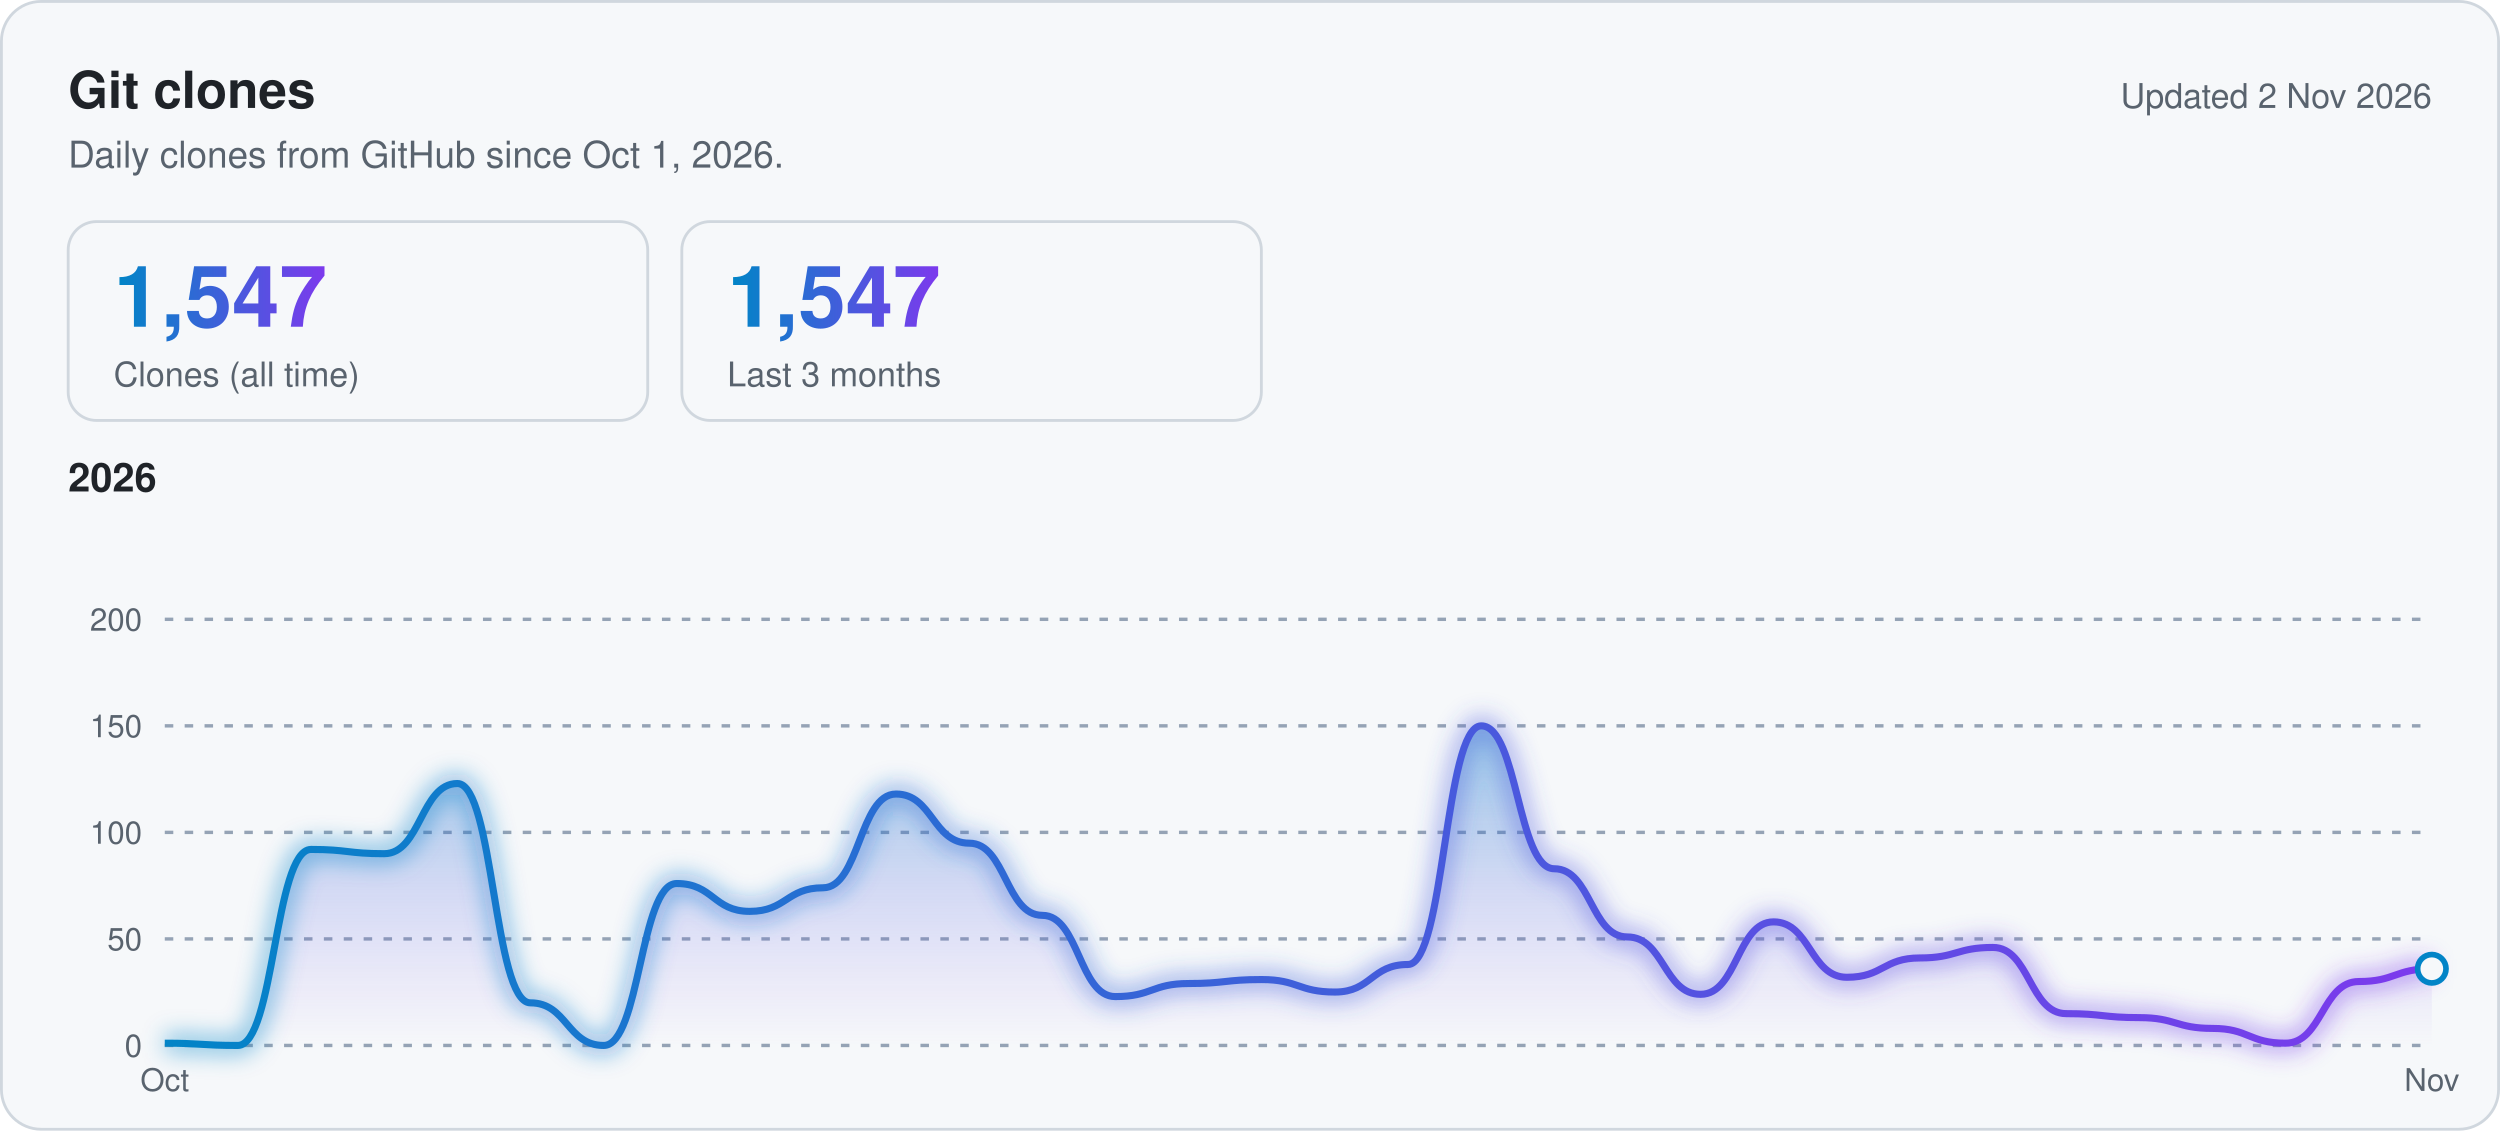
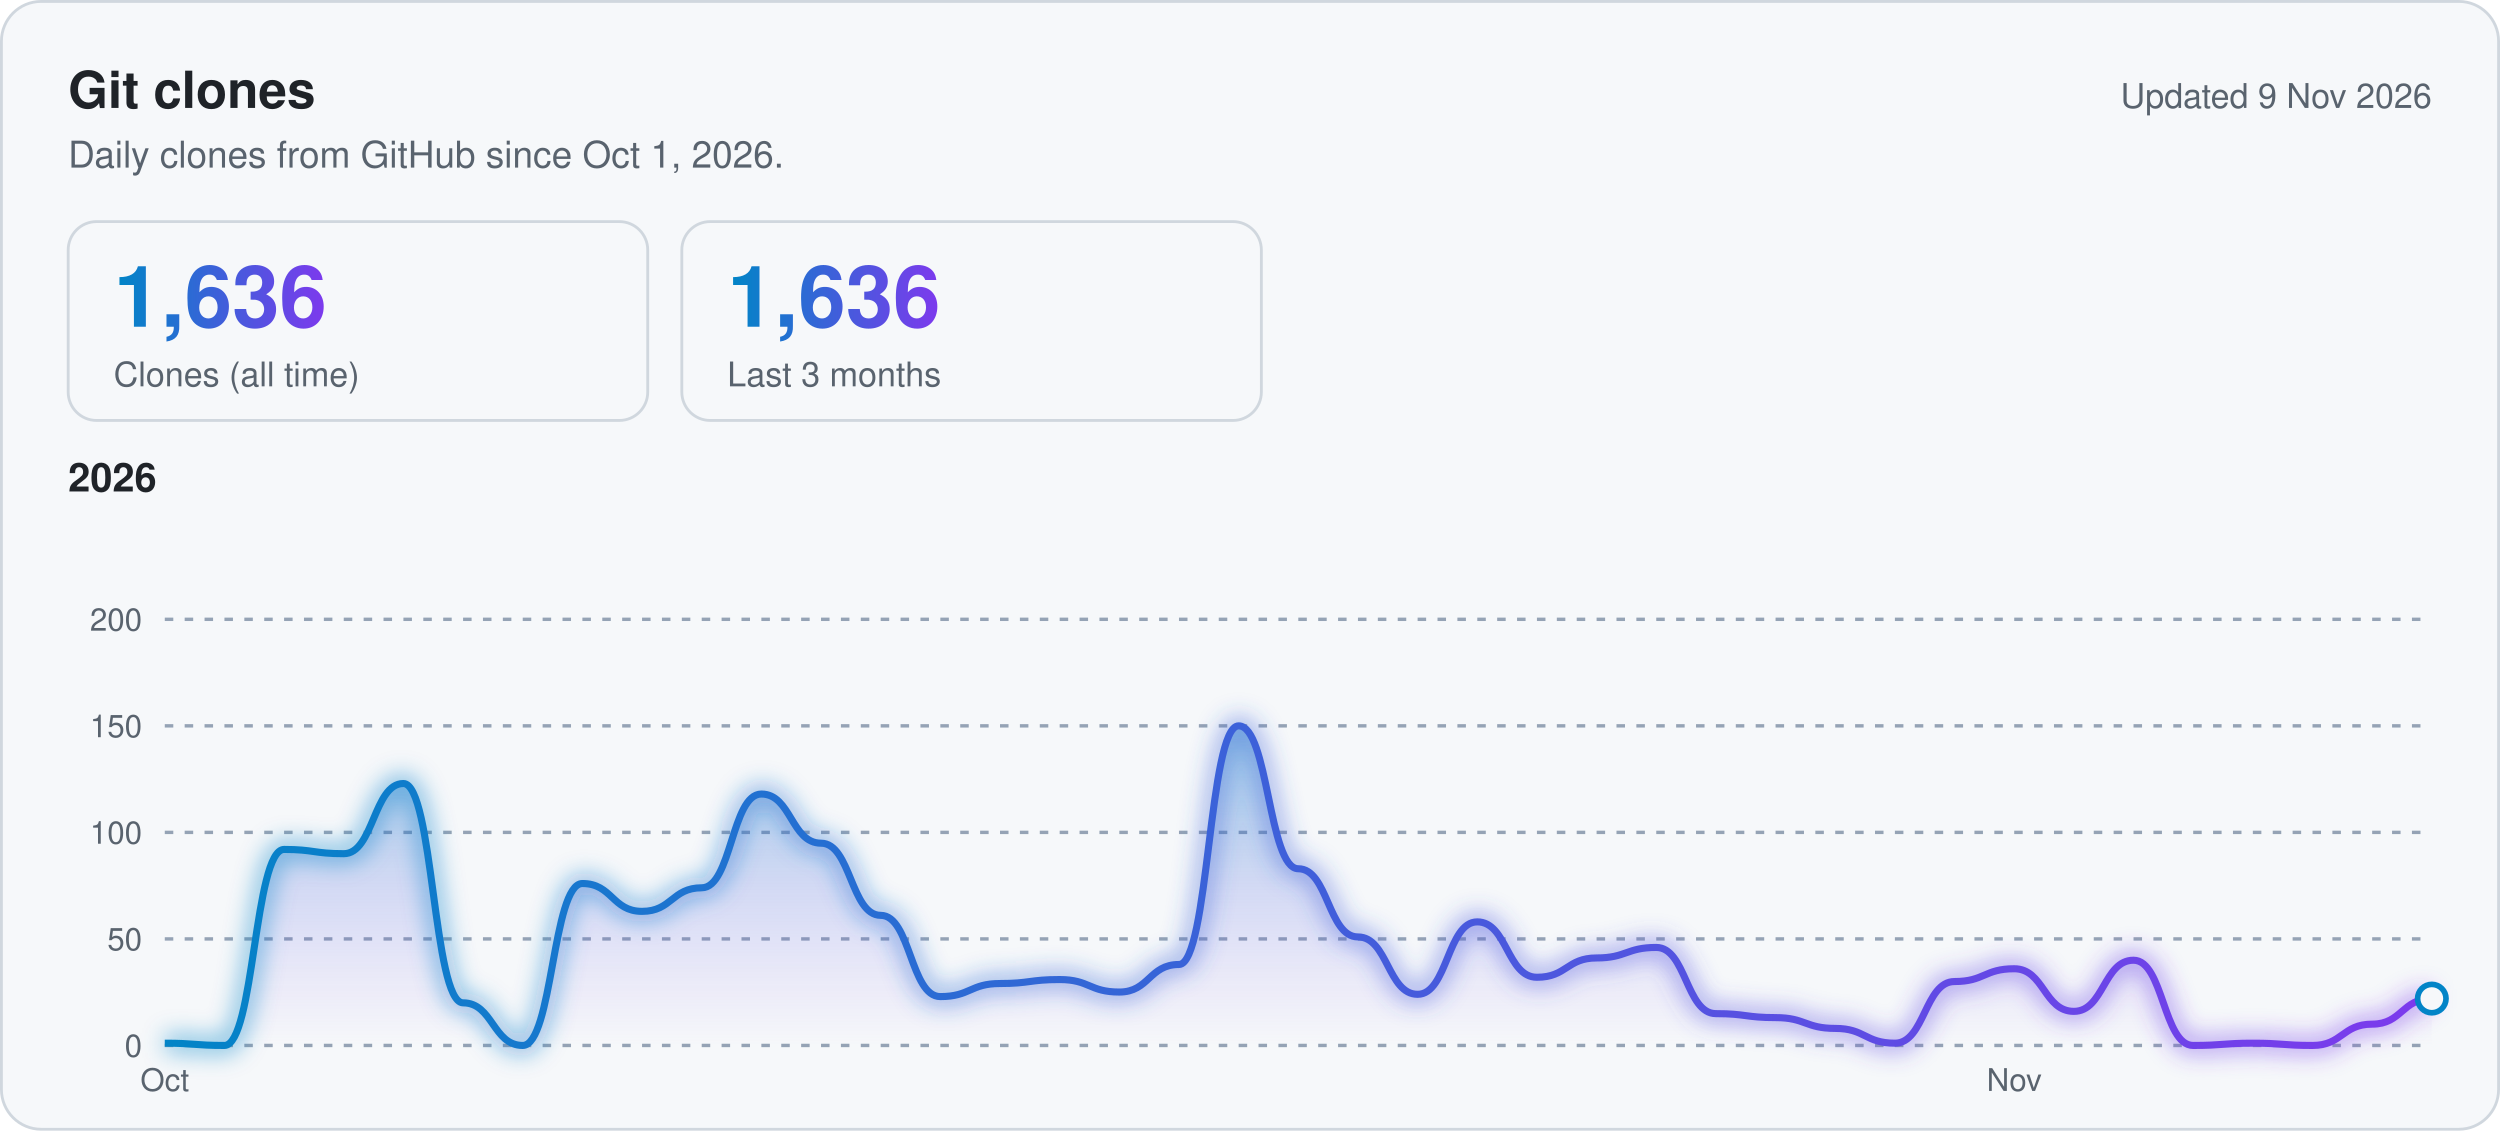
<svg xmlns="http://www.w3.org/2000/svg" viewBox="0 0 880 398" width="880" height="398" role="img" aria-label="Git clones" font-family="'Segoe UI', system-ui, -apple-system, Helvetica, Arial, sans-serif">
  <style>@keyframes draw{from{stroke-dasharray:1;stroke-dashoffset:1}to{stroke-dasharray:1;stroke-dashoffset:0}}@keyframes fade{from{opacity:0}}.ln,.gw{animation:draw 2.2s ease-out .2s backwards}.fd{animation:fade 1.4s ease 1.2s backwards}@media (prefers-reduced-motion:reduce){.lwv{display:none}}@media (prefers-reduced-motion:reduce){*{animation:none!important}}</style>
  <defs>
    <linearGradient id="lg" x1="0" x2="1">
      <stop offset="0" stop-color="#0284c7" />
      <stop offset="1" stop-color="#7c3aed" />
    </linearGradient>
    <linearGradient id="ag" x1="0" x2="0" y1="0" y2="1">
      <stop offset="0" stop-color="#0284c7" stop-opacity=".4" />
      <stop offset="1" stop-color="#7c3aed" stop-opacity="0" />
    </linearGradient>
    <filter id="gw" x="-5%" y="-30%" width="110%" height="160%">
      <feGaussianBlur stdDeviation="4" />
    </filter>
    <linearGradient id="wv0" gradientUnits="userSpaceOnUse" x1="0" y1="0" x2="880" y2="0" gradientTransform="translate(-20,0)">
      <stop offset="0" stop-color="#fff" stop-opacity="0" />
      <stop offset=".04" stop-color="#fff" stop-opacity="0" />
      <stop offset=".08" stop-color="#fff" stop-opacity="1" />
      <stop offset=".086" stop-color="#fff" stop-opacity="0" />
      <stop offset="1" stop-color="#fff" stop-opacity="0" />
      <animateTransform attributeName="gradientTransform" type="translate" values="-20 0;825 0" keyTimes="0;1" dur="8s" begin="2.4s" repeatCount="indefinite" />
    </linearGradient>
  </defs>
  <rect x=".5" y=".5" width="879" height="397" rx="14" fill="#f6f8fa" stroke="#d0d7de" />
  <text x="24" y="38" font-size="18" font-weight="700" fill="#1f2328">Git clones</text>
  <text x="24" y="59" font-size="13" fill="#59636e">Daily clones from GitHub since Oct 1, 2026.</text>
-   <text x="856" y="38" font-size="12" fill="#59636e" text-anchor="end">Updated 2 Nov 2026</text>
+   <text x="856" y="38" font-size="12" fill="#59636e" text-anchor="end">Updated 9 Nov 2026</text>
  <rect x="24" y="78" width="204" height="70" rx="10" fill="none" stroke="#d0d7de" />
-   <text x="40" y="115" font-size="30" font-weight="700" fill="url(#lg)">1,547</text>
+   <text x="40" y="115" font-size="30" font-weight="700" fill="url(#lg)">1,636</text>
  <text x="40" y="136" font-size="12" fill="#59636e">Clones (all time)</text>
  <rect x="240" y="78" width="204" height="70" rx="10" fill="none" stroke="#d0d7de" />
-   <text x="256" y="115" font-size="30" font-weight="700" fill="url(#lg)">1,547</text>
+   <text x="256" y="115" font-size="30" font-weight="700" fill="url(#lg)">1,636</text>
  <text x="256" y="136" font-size="12" fill="#59636e">Last 3 months</text>
  <text x="24" y="173" font-size="14" font-weight="700" fill="#1f2328">2026</text>
  <line x1="58" x2="856" y1="368.0" y2="368.0" stroke="#95a3b5" stroke-width="1.2" stroke-dasharray="3 4" />
  <text x="50" y="372.0" font-size="11" fill="#59636e" text-anchor="end">0</text>
  <line x1="58" x2="856" y1="330.5" y2="330.5" stroke="#95a3b5" stroke-width="1.2" stroke-dasharray="3 4" />
  <text x="50" y="334.5" font-size="11" fill="#59636e" text-anchor="end">50</text>
  <line x1="58" x2="856" y1="293.0" y2="293.0" stroke="#95a3b5" stroke-width="1.2" stroke-dasharray="3 4" />
  <text x="50" y="297.0" font-size="11" fill="#59636e" text-anchor="end">100</text>
  <line x1="58" x2="856" y1="255.5" y2="255.5" stroke="#95a3b5" stroke-width="1.2" stroke-dasharray="3 4" />
  <text x="50" y="259.5" font-size="11" fill="#59636e" text-anchor="end">150</text>
  <line x1="58" x2="856" y1="218.0" y2="218.0" stroke="#95a3b5" stroke-width="1.2" stroke-dasharray="3 4" />
  <text x="50" y="222.0" font-size="11" fill="#59636e" text-anchor="end">200</text>
  <text x="58.0" y="384" font-size="11" fill="#59636e" text-anchor="middle">Oct</text>
-   <text x="856.0" y="384" font-size="11" fill="#59636e" text-anchor="middle">Nov</text>
-   <path class="fd" d="M58.0,367.2C70.9,367.2 70.9,368.0 83.7,368.0C96.6,368.0 96.6,299.0 109.5,299.0C122.4,299.0 122.4,300.5 135.2,300.5C148.1,300.5 148.1,275.8 161.0,275.8C173.8,275.8 173.8,353.0 186.7,353.0C199.6,353.0 199.6,368.0 212.5,368.0C225.3,368.0 225.3,311.0 238.2,311.0C251.1,311.0 251.1,320.8 263.9,320.8C276.8,320.8 276.8,312.5 289.7,312.5C302.5,312.5 302.5,279.5 315.4,279.5C328.3,279.5 328.3,296.8 341.2,296.8C354.0,296.8 354.0,322.2 366.9,322.2C379.8,322.2 379.8,350.8 392.6,350.8C405.5,350.8 405.5,346.2 418.4,346.2C431.3,346.2 431.3,344.8 444.1,344.8C457.0,344.8 457.0,349.2 469.9,349.2C482.7,349.2 482.7,339.5 495.6,339.5C508.5,339.5 508.5,255.5 521.4,255.5C534.2,255.5 534.2,305.8 547.1,305.8C560.0,305.8 560.0,329.8 572.8,329.8C585.7,329.8 585.7,350.0 598.6,350.0C611.5,350.0 611.5,324.5 624.3,324.5C637.2,324.5 637.2,344.0 650.1,344.0C662.9,344.0 662.9,337.2 675.8,337.2C688.7,337.2 688.7,333.5 701.5,333.5C714.4,333.5 714.4,356.8 727.3,356.8C740.2,356.8 740.2,358.2 753.0,358.2C765.9,358.2 765.9,362.0 778.8,362.0C791.6,362.0 791.6,367.2 804.5,367.2C817.4,367.2 817.4,345.5 830.3,345.5C843.1,345.5 843.1,341.0 856.0,341.0L856.0,368.0L58.0,368.0Z" fill="url(#ag)" style="animation-delay:1.20s" />
-   <path class="gw" d="M58.0,367.2C70.9,367.2 70.9,368.0 83.7,368.0C96.6,368.0 96.6,299.0 109.5,299.0C122.4,299.0 122.4,300.5 135.2,300.5C148.1,300.5 148.1,275.8 161.0,275.8C173.8,275.8 173.8,353.0 186.7,353.0C199.6,353.0 199.6,368.0 212.5,368.0C225.3,368.0 225.3,311.0 238.2,311.0C251.1,311.0 251.1,320.8 263.9,320.8C276.8,320.8 276.8,312.5 289.7,312.5C302.5,312.5 302.5,279.5 315.4,279.5C328.3,279.5 328.3,296.8 341.2,296.8C354.0,296.8 354.0,322.2 366.9,322.2C379.8,322.2 379.8,350.8 392.6,350.8C405.5,350.8 405.5,346.2 418.4,346.2C431.3,346.2 431.3,344.8 444.1,344.8C457.0,344.8 457.0,349.2 469.9,349.2C482.7,349.2 482.7,339.5 495.6,339.5C508.5,339.5 508.5,255.5 521.4,255.5C534.2,255.5 534.2,305.8 547.1,305.8C560.0,305.8 560.0,329.8 572.8,329.8C585.7,329.8 585.7,350.0 598.6,350.0C611.5,350.0 611.5,324.5 624.3,324.5C637.2,324.5 637.2,344.0 650.1,344.0C662.9,344.0 662.9,337.2 675.8,337.2C688.7,337.2 688.7,333.5 701.5,333.5C714.4,333.5 714.4,356.8 727.3,356.8C740.2,356.8 740.2,358.2 753.0,358.2C765.9,358.2 765.9,362.0 778.8,362.0C791.6,362.0 791.6,367.2 804.5,367.2C817.4,367.2 817.4,345.5 830.3,345.5C843.1,345.5 843.1,341.0 856.0,341.0" pathLength="1" fill="none" stroke="url(#lg)" stroke-width="7" stroke-opacity=".45" filter="url(#gw)" style="animation-delay:0.20s" />
-   <path class="ln" d="M58.0,367.2C70.9,367.2 70.9,368.0 83.7,368.0C96.6,368.0 96.6,299.0 109.5,299.0C122.4,299.0 122.4,300.5 135.2,300.5C148.1,300.5 148.1,275.8 161.0,275.8C173.8,275.8 173.8,353.0 186.7,353.0C199.6,353.0 199.6,368.0 212.5,368.0C225.3,368.0 225.3,311.0 238.2,311.0C251.1,311.0 251.1,320.8 263.9,320.8C276.8,320.8 276.8,312.5 289.7,312.5C302.5,312.5 302.5,279.5 315.4,279.5C328.3,279.5 328.3,296.8 341.2,296.8C354.0,296.8 354.0,322.2 366.9,322.2C379.8,322.2 379.8,350.8 392.6,350.8C405.5,350.8 405.5,346.2 418.4,346.2C431.3,346.2 431.3,344.8 444.1,344.8C457.0,344.8 457.0,349.2 469.9,349.2C482.7,349.2 482.7,339.5 495.6,339.5C508.5,339.5 508.5,255.5 521.4,255.5C534.2,255.5 534.2,305.8 547.1,305.8C560.0,305.8 560.0,329.8 572.8,329.8C585.7,329.8 585.7,350.0 598.6,350.0C611.5,350.0 611.5,324.5 624.3,324.5C637.2,324.5 637.2,344.0 650.1,344.0C662.9,344.0 662.9,337.2 675.8,337.2C688.7,337.2 688.7,333.5 701.5,333.5C714.4,333.5 714.4,356.8 727.3,356.8C740.2,356.8 740.2,358.2 753.0,358.2C765.9,358.2 765.9,362.0 778.8,362.0C791.6,362.0 791.6,367.2 804.5,367.2C817.4,367.2 817.4,345.5 830.3,345.5C843.1,345.5 843.1,341.0 856.0,341.0" pathLength="1" fill="none" stroke="url(#lg)" stroke-width="2.5" stroke-linejoin="round" style="animation-delay:0.20s" />
-   <path class="lwv" d="M58.0,367.2C70.9,367.2 70.9,368.0 83.7,368.0C96.6,368.0 96.6,299.0 109.5,299.0C122.4,299.0 122.4,300.5 135.2,300.5C148.1,300.5 148.1,275.8 161.0,275.8C173.8,275.8 173.8,353.0 186.7,353.0C199.6,353.0 199.6,368.0 212.5,368.0C225.3,368.0 225.3,311.0 238.2,311.0C251.1,311.0 251.1,320.8 263.9,320.8C276.8,320.8 276.8,312.5 289.7,312.5C302.5,312.5 302.5,279.5 315.4,279.5C328.3,279.5 328.3,296.8 341.2,296.8C354.0,296.8 354.0,322.2 366.9,322.2C379.8,322.2 379.8,350.8 392.6,350.8C405.5,350.8 405.5,346.2 418.4,346.2C431.3,346.2 431.3,344.8 444.1,344.8C457.0,344.8 457.0,349.2 469.9,349.2C482.7,349.2 482.7,339.5 495.6,339.5C508.5,339.5 508.5,255.5 521.4,255.5C534.2,255.5 534.2,305.8 547.1,305.8C560.0,305.8 560.0,329.8 572.8,329.8C585.7,329.8 585.7,350.0 598.6,350.0C611.5,350.0 611.5,324.5 624.3,324.5C637.2,324.5 637.2,344.0 650.1,344.0C662.9,344.0 662.9,337.2 675.8,337.2C688.7,337.2 688.7,333.5 701.5,333.5C714.4,333.5 714.4,356.8 727.3,356.8C740.2,356.8 740.2,358.2 753.0,358.2C765.9,358.2 765.9,362.0 778.8,362.0C791.6,362.0 791.6,367.2 804.5,367.2C817.4,367.2 817.4,345.5 830.3,345.5C843.1,345.5 843.1,341.0 856.0,341.0" fill="none" stroke="url(#wv0)" stroke-width="5.5" stroke-linecap="round" filter="url(#gw)" />
-   <path class="lwv" d="M58.0,367.2C70.9,367.2 70.9,368.0 83.7,368.0C96.6,368.0 96.6,299.0 109.5,299.0C122.4,299.0 122.4,300.5 135.2,300.5C148.1,300.5 148.1,275.8 161.0,275.8C173.8,275.8 173.8,353.0 186.7,353.0C199.6,353.0 199.6,368.0 212.5,368.0C225.3,368.0 225.3,311.0 238.2,311.0C251.1,311.0 251.1,320.8 263.9,320.8C276.8,320.8 276.8,312.5 289.7,312.5C302.5,312.5 302.5,279.5 315.4,279.5C328.3,279.5 328.3,296.8 341.2,296.8C354.0,296.8 354.0,322.2 366.9,322.2C379.8,322.2 379.8,350.8 392.6,350.8C405.5,350.8 405.5,346.2 418.4,346.2C431.3,346.2 431.3,344.8 444.1,344.8C457.0,344.8 457.0,349.2 469.9,349.2C482.7,349.2 482.7,339.5 495.6,339.5C508.5,339.5 508.5,255.5 521.4,255.5C534.2,255.5 534.2,305.8 547.1,305.8C560.0,305.8 560.0,329.8 572.8,329.8C585.7,329.8 585.7,350.0 598.6,350.0C611.5,350.0 611.5,324.5 624.3,324.5C637.2,324.5 637.2,344.0 650.1,344.0C662.9,344.0 662.9,337.2 675.8,337.2C688.7,337.2 688.7,333.5 701.5,333.5C714.4,333.5 714.4,356.8 727.3,356.8C740.2,356.8 740.2,358.2 753.0,358.2C765.9,358.2 765.9,362.0 778.8,362.0C791.6,362.0 791.6,367.2 804.5,367.2C817.4,367.2 817.4,345.5 830.3,345.5C843.1,345.5 843.1,341.0 856.0,341.0" fill="none" stroke="url(#wv0)" stroke-width="2" stroke-linecap="round" />
-   <circle class="fd" cx="856.0" cy="341.0" r="5" fill="#f6f8fa" stroke="#0284c7" stroke-width="2" style="animation-delay:1.20s" />
+   <text x="709.0" y="384" font-size="11" fill="#59636e" text-anchor="middle">Nov</text>
+   <path class="fd" d="M58.0,367.2C68.5,367.2 68.5,368.0 79.0,368.0C89.5,368.0 89.5,299.0 100.0,299.0C110.5,299.0 110.5,300.5 121.0,300.5C131.5,300.5 131.5,275.8 142.0,275.8C152.5,275.8 152.5,353.0 163.0,353.0C173.5,353.0 173.5,368.0 184.0,368.0C194.5,368.0 194.5,311.0 205.0,311.0C215.5,311.0 215.5,320.8 226.0,320.8C236.5,320.8 236.5,312.5 247.0,312.5C257.5,312.5 257.5,279.5 268.0,279.5C278.5,279.5 278.5,296.8 289.0,296.8C299.5,296.8 299.5,322.2 310.0,322.2C320.5,322.2 320.5,350.8 331.0,350.8C341.5,350.8 341.5,346.2 352.0,346.2C362.5,346.2 362.5,344.8 373.0,344.8C383.5,344.8 383.5,349.2 394.0,349.2C404.5,349.2 404.5,339.5 415.0,339.5C425.5,339.5 425.5,255.5 436.0,255.5C446.5,255.5 446.5,305.8 457.0,305.8C467.5,305.8 467.5,329.8 478.0,329.8C488.5,329.8 488.5,350.0 499.0,350.0C509.5,350.0 509.5,324.5 520.0,324.5C530.5,324.5 530.5,344.0 541.0,344.0C551.5,344.0 551.5,337.2 562.0,337.2C572.5,337.2 572.5,333.5 583.0,333.5C593.5,333.5 593.5,356.8 604.0,356.8C614.5,356.8 614.5,358.2 625.0,358.2C635.5,358.2 635.5,362.0 646.0,362.0C656.5,362.0 656.5,367.2 667.0,367.2C677.5,367.2 677.5,345.5 688.0,345.5C698.5,345.5 698.5,341.0 709.0,341.0C719.5,341.0 719.5,356.0 730.0,356.0C740.5,356.0 740.5,338.0 751.0,338.0C761.5,338.0 761.5,368.0 772.0,368.0C782.5,368.0 782.5,367.2 793.0,367.2C803.5,367.2 803.5,368.0 814.0,368.0C824.5,368.0 824.5,360.5 835.0,360.5C845.5,360.5 845.5,351.5 856.0,351.5L856.0,368.0L58.0,368.0Z" fill="url(#ag)" style="animation-delay:1.20s" />
+   <path class="gw" d="M58.0,367.2C68.5,367.2 68.5,368.0 79.0,368.0C89.5,368.0 89.5,299.0 100.0,299.0C110.5,299.0 110.5,300.5 121.0,300.5C131.5,300.5 131.5,275.8 142.0,275.8C152.5,275.8 152.5,353.0 163.0,353.0C173.5,353.0 173.5,368.0 184.0,368.0C194.5,368.0 194.5,311.0 205.0,311.0C215.5,311.0 215.5,320.8 226.0,320.8C236.5,320.8 236.5,312.5 247.0,312.5C257.5,312.5 257.5,279.5 268.0,279.5C278.5,279.5 278.5,296.8 289.0,296.8C299.5,296.8 299.5,322.2 310.0,322.2C320.5,322.2 320.5,350.8 331.0,350.8C341.5,350.8 341.5,346.2 352.0,346.2C362.5,346.2 362.5,344.8 373.0,344.8C383.5,344.8 383.5,349.2 394.0,349.2C404.5,349.2 404.5,339.5 415.0,339.5C425.5,339.5 425.5,255.5 436.0,255.5C446.5,255.5 446.5,305.8 457.0,305.8C467.5,305.8 467.5,329.8 478.0,329.8C488.5,329.8 488.5,350.0 499.0,350.0C509.5,350.0 509.5,324.5 520.0,324.5C530.5,324.5 530.5,344.0 541.0,344.0C551.5,344.0 551.5,337.2 562.0,337.2C572.5,337.2 572.5,333.5 583.0,333.5C593.5,333.5 593.5,356.8 604.0,356.8C614.5,356.8 614.5,358.2 625.0,358.2C635.5,358.2 635.5,362.0 646.0,362.0C656.5,362.0 656.5,367.2 667.0,367.2C677.5,367.2 677.5,345.5 688.0,345.5C698.5,345.5 698.5,341.0 709.0,341.0C719.5,341.0 719.5,356.0 730.0,356.0C740.5,356.0 740.5,338.0 751.0,338.0C761.5,338.0 761.5,368.0 772.0,368.0C782.5,368.0 782.5,367.2 793.0,367.2C803.5,367.2 803.5,368.0 814.0,368.0C824.5,368.0 824.5,360.5 835.0,360.5C845.5,360.5 845.5,351.5 856.0,351.5" pathLength="1" fill="none" stroke="url(#lg)" stroke-width="7" stroke-opacity=".45" filter="url(#gw)" style="animation-delay:0.20s" />
+   <path class="ln" d="M58.0,367.2C68.5,367.2 68.5,368.0 79.0,368.0C89.5,368.0 89.5,299.0 100.0,299.0C110.5,299.0 110.5,300.5 121.0,300.5C131.5,300.5 131.5,275.8 142.0,275.8C152.5,275.8 152.5,353.0 163.0,353.0C173.5,353.0 173.5,368.0 184.0,368.0C194.5,368.0 194.5,311.0 205.0,311.0C215.5,311.0 215.5,320.8 226.0,320.8C236.5,320.8 236.5,312.5 247.0,312.5C257.5,312.5 257.5,279.5 268.0,279.5C278.5,279.5 278.5,296.8 289.0,296.8C299.5,296.8 299.5,322.2 310.0,322.2C320.5,322.2 320.5,350.8 331.0,350.8C341.5,350.8 341.5,346.2 352.0,346.2C362.5,346.2 362.5,344.8 373.0,344.8C383.5,344.8 383.5,349.2 394.0,349.2C404.5,349.2 404.5,339.5 415.0,339.5C425.5,339.5 425.5,255.5 436.0,255.5C446.5,255.5 446.5,305.8 457.0,305.8C467.5,305.8 467.5,329.8 478.0,329.8C488.5,329.8 488.5,350.0 499.0,350.0C509.5,350.0 509.5,324.5 520.0,324.5C530.5,324.5 530.5,344.0 541.0,344.0C551.5,344.0 551.5,337.2 562.0,337.2C572.5,337.2 572.5,333.5 583.0,333.5C593.5,333.5 593.5,356.8 604.0,356.8C614.5,356.8 614.5,358.2 625.0,358.2C635.5,358.2 635.5,362.0 646.0,362.0C656.5,362.0 656.5,367.2 667.0,367.2C677.5,367.2 677.5,345.5 688.0,345.5C698.5,345.5 698.5,341.0 709.0,341.0C719.5,341.0 719.5,356.0 730.0,356.0C740.5,356.0 740.5,338.0 751.0,338.0C761.5,338.0 761.5,368.0 772.0,368.0C782.5,368.0 782.5,367.2 793.0,367.2C803.5,367.2 803.5,368.0 814.0,368.0C824.5,368.0 824.5,360.5 835.0,360.5C845.5,360.5 845.5,351.5 856.0,351.5" pathLength="1" fill="none" stroke="url(#lg)" stroke-width="2.5" stroke-linejoin="round" style="animation-delay:0.20s" />
+   <path class="lwv" d="M58.0,367.2C68.5,367.2 68.5,368.0 79.0,368.0C89.5,368.0 89.5,299.0 100.0,299.0C110.5,299.0 110.5,300.5 121.0,300.5C131.5,300.5 131.5,275.8 142.0,275.8C152.5,275.8 152.5,353.0 163.0,353.0C173.5,353.0 173.5,368.0 184.0,368.0C194.5,368.0 194.5,311.0 205.0,311.0C215.5,311.0 215.5,320.8 226.0,320.8C236.5,320.8 236.5,312.5 247.0,312.5C257.5,312.5 257.5,279.5 268.0,279.5C278.5,279.5 278.5,296.8 289.0,296.8C299.5,296.8 299.5,322.2 310.0,322.2C320.5,322.2 320.5,350.8 331.0,350.8C341.5,350.8 341.5,346.2 352.0,346.2C362.5,346.2 362.5,344.8 373.0,344.8C383.5,344.8 383.5,349.2 394.0,349.2C404.5,349.2 404.5,339.5 415.0,339.5C425.5,339.5 425.5,255.5 436.0,255.5C446.5,255.5 446.5,305.8 457.0,305.8C467.5,305.8 467.5,329.8 478.0,329.8C488.5,329.8 488.5,350.0 499.0,350.0C509.5,350.0 509.5,324.5 520.0,324.5C530.5,324.5 530.5,344.0 541.0,344.0C551.5,344.0 551.5,337.2 562.0,337.2C572.5,337.2 572.5,333.5 583.0,333.5C593.5,333.5 593.5,356.8 604.0,356.8C614.5,356.8 614.5,358.2 625.0,358.2C635.5,358.2 635.5,362.0 646.0,362.0C656.5,362.0 656.5,367.2 667.0,367.2C677.5,367.2 677.5,345.5 688.0,345.5C698.5,345.5 698.5,341.0 709.0,341.0C719.5,341.0 719.5,356.0 730.0,356.0C740.5,356.0 740.5,338.0 751.0,338.0C761.5,338.0 761.5,368.0 772.0,368.0C782.5,368.0 782.5,367.2 793.0,367.2C803.5,367.2 803.5,368.0 814.0,368.0C824.5,368.0 824.5,360.5 835.0,360.5C845.5,360.5 845.5,351.5 856.0,351.5" fill="none" stroke="url(#wv0)" stroke-width="5.5" stroke-linecap="round" filter="url(#gw)" />
+   <path class="lwv" d="M58.0,367.2C68.5,367.2 68.5,368.0 79.0,368.0C89.5,368.0 89.5,299.0 100.0,299.0C110.5,299.0 110.5,300.5 121.0,300.5C131.5,300.5 131.5,275.8 142.0,275.8C152.5,275.8 152.5,353.0 163.0,353.0C173.5,353.0 173.5,368.0 184.0,368.0C194.5,368.0 194.5,311.0 205.0,311.0C215.5,311.0 215.5,320.8 226.0,320.8C236.5,320.8 236.5,312.5 247.0,312.5C257.5,312.5 257.5,279.5 268.0,279.5C278.5,279.5 278.5,296.8 289.0,296.8C299.5,296.8 299.5,322.2 310.0,322.2C320.5,322.2 320.5,350.8 331.0,350.8C341.5,350.8 341.5,346.2 352.0,346.2C362.5,346.2 362.5,344.8 373.0,344.8C383.5,344.8 383.5,349.2 394.0,349.2C404.5,349.2 404.5,339.5 415.0,339.5C425.5,339.5 425.5,255.5 436.0,255.5C446.5,255.5 446.5,305.8 457.0,305.8C467.5,305.8 467.5,329.8 478.0,329.8C488.5,329.8 488.5,350.0 499.0,350.0C509.5,350.0 509.5,324.5 520.0,324.5C530.5,324.5 530.5,344.0 541.0,344.0C551.5,344.0 551.5,337.2 562.0,337.2C572.5,337.2 572.5,333.5 583.0,333.5C593.5,333.5 593.5,356.8 604.0,356.8C614.5,356.8 614.5,358.2 625.0,358.2C635.5,358.2 635.5,362.0 646.0,362.0C656.5,362.0 656.5,367.2 667.0,367.2C677.5,367.2 677.5,345.5 688.0,345.5C698.5,345.5 698.5,341.0 709.0,341.0C719.5,341.0 719.5,356.0 730.0,356.0C740.5,356.0 740.5,338.0 751.0,338.0C761.5,338.0 761.5,368.0 772.0,368.0C782.5,368.0 782.5,367.2 793.0,367.2C803.5,367.2 803.5,368.0 814.0,368.0C824.5,368.0 824.5,360.5 835.0,360.5C845.5,360.5 845.5,351.5 856.0,351.5" fill="none" stroke="url(#wv0)" stroke-width="2" stroke-linecap="round" />
+   <circle class="fd" cx="856.0" cy="351.5" r="5" fill="#f6f8fa" stroke="#0284c7" stroke-width="2" style="animation-delay:1.20s" />
</svg>
